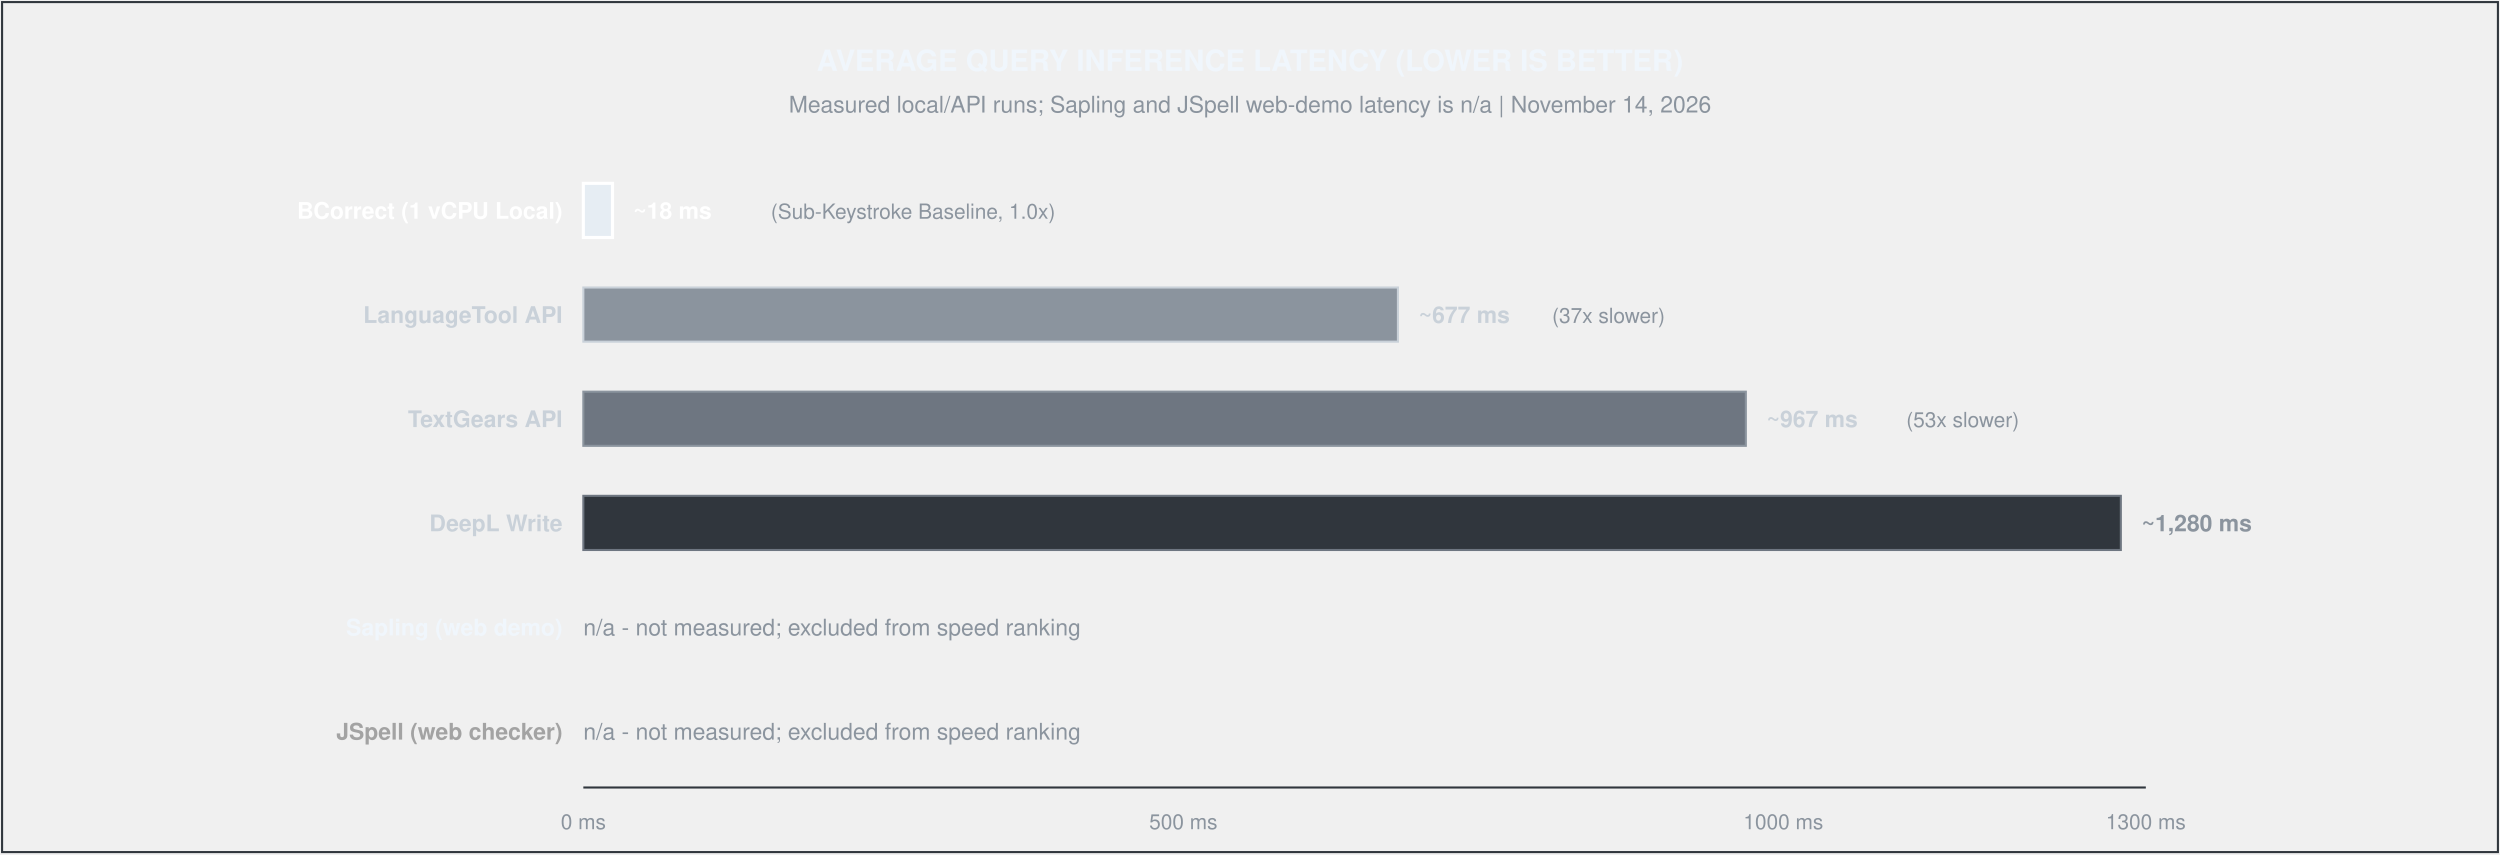
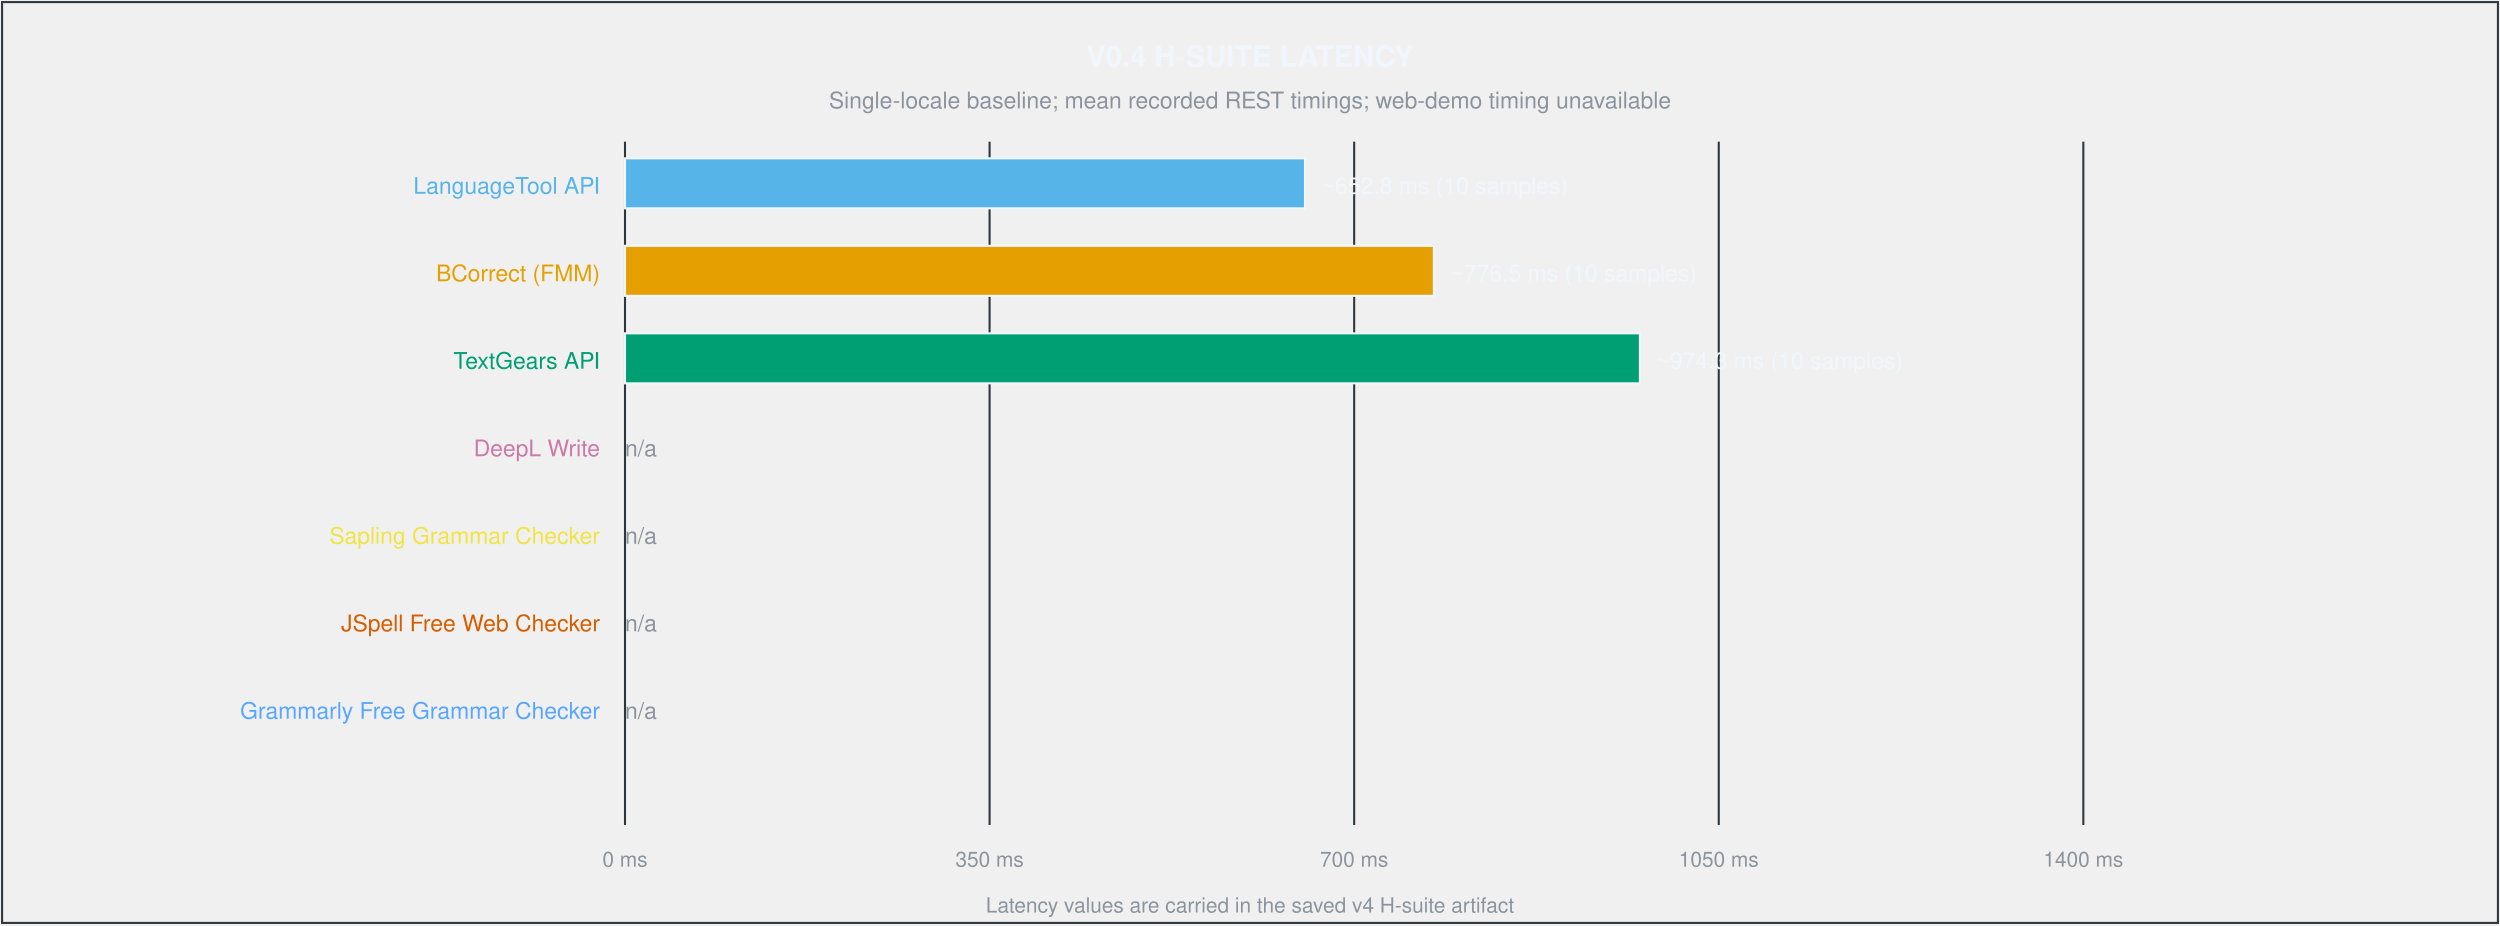
- <svg xmlns="http://www.w3.org/2000/svg" viewBox="0 0 1200 410" style="background:#0d1117; font-family:-apple-system,BlinkMacSystemFont,'Segoe UI',Helvetica,Arial,sans-serif;">
-   <rect x="1" y="1" width="1198" height="408" fill="none" stroke="#30363d" stroke-width="1" />
-   <text x="600" y="34" fill="#f0f6fc" font-size="14" font-weight="700" text-anchor="middle">AVERAGE QUERY INFERENCE LATENCY (LOWER IS BETTER)</text>
-   <text x="600" y="54" fill="#8b949e" font-size="11" text-anchor="middle">Measured local/API runs; Sapling and JSpell web-demo latency is n/a | November 14, 2026</text>
-   <text x="270" y="105" fill="#ffffff" font-size="11" font-weight="700" text-anchor="end">BCorrect (1 vCPU Local)</text>
-   <rect x="280" y="88" width="14" height="26" fill="#e6edf3" stroke="#ffffff" stroke-width="1.5" />
-   <text x="304" y="105" fill="#ffffff" font-size="11" font-weight="700">~18 ms</text>
-   <text x="370" y="105" fill="#8b949e" font-size="10">(Sub-Keystroke Baseline, 1.0x)</text>
-   <text x="270" y="155" fill="#c9d1d9" font-size="11" font-weight="600" text-anchor="end">LanguageTool API</text>
-   <rect x="280" y="138" width="391" height="26" fill="#8b949e" stroke="#c9d1d9" stroke-width="1" />
-   <text x="681" y="155" fill="#c9d1d9" font-size="11" font-weight="600">~677 ms</text>
-   <text x="745" y="155" fill="#8b949e" font-size="10">(37x slower)</text>
-   <text x="270" y="205" fill="#c9d1d9" font-size="11" font-weight="600" text-anchor="end">TextGears API</text>
-   <rect x="280" y="188" width="558" height="26" fill="#6e7681" stroke="#8b949e" stroke-width="1" />
-   <text x="848" y="205" fill="#c9d1d9" font-size="11" font-weight="600">~967 ms</text>
-   <text x="915" y="205" fill="#8b949e" font-size="10">(53x slower)</text>
-   <text x="270" y="255" fill="#c9d1d9" font-size="11" font-weight="600" text-anchor="end">DeepL Write</text>
-   <rect x="280" y="238" width="738" height="26" fill="#30363d" stroke="#6e7681" stroke-width="1" />
-   <text x="1028" y="255" fill="#8b949e" font-size="11" font-weight="600">~1,280 ms</text>
-   <text x="270" y="305" fill="#f0f6fc" font-size="11" font-weight="600" text-anchor="end">Sapling (web demo)</text>
-   <text x="280" y="305" fill="#8b949e" font-size="11">n/a - not measured; excluded from speed ranking</text>
-   <text x="270" y="355" fill="#a3a3a3" font-size="11" font-weight="600" text-anchor="end">JSpell (web checker)</text>
-   <text x="280" y="355" fill="#8b949e" font-size="11">n/a - not measured; excluded from speed ranking</text>
-   <line x1="280" y1="378" x2="1030" y2="378" stroke="#30363d" stroke-width="1" />
-   <text x="280" y="398" fill="#8b949e" font-size="10" text-anchor="middle">0 ms</text>
-   <text x="568" y="398" fill="#8b949e" font-size="10" text-anchor="middle">500 ms</text>
-   <text x="856" y="398" fill="#8b949e" font-size="10" text-anchor="middle">1000 ms</text>
-   <text x="1030" y="398" fill="#8b949e" font-size="10" text-anchor="middle">1300 ms</text>
+ <svg xmlns="http://www.w3.org/2000/svg" viewBox="0 0 1200 444" style="background:#0d1117; font-family:-apple-system,BlinkMacSystemFont,'Segoe UI',Helvetica,Arial,sans-serif;">
+   <rect x="1" y="1" width="1198" height="442" fill="none" stroke="#30363d" stroke-width="1" />
+   <text x="600" y="32" fill="#f0f6fc" font-size="14" font-weight="700" text-anchor="middle">V0.4 H-SUITE LATENCY</text>
+   <text x="600" y="52" fill="#8b949e" font-size="11" text-anchor="middle">Single-locale baseline; mean recorded REST timings; web-demo timing unavailable</text>
+   <line x1="300" y1="68" x2="300" y2="396" stroke="#30363d" stroke-width="1" />
+   <text x="300" y="416" fill="#8b949e" font-size="10" text-anchor="middle">0 ms</text>
+   <line x1="475" y1="68" x2="475" y2="396" stroke="#30363d" stroke-width="1" />
+   <text x="475" y="416" fill="#8b949e" font-size="10" text-anchor="middle">350 ms</text>
+   <line x1="650" y1="68" x2="650" y2="396" stroke="#30363d" stroke-width="1" />
+   <text x="650" y="416" fill="#8b949e" font-size="10" text-anchor="middle">700 ms</text>
+   <line x1="825" y1="68" x2="825" y2="396" stroke="#30363d" stroke-width="1" />
+   <text x="825" y="416" fill="#8b949e" font-size="10" text-anchor="middle">1050 ms</text>
+   <line x1="1000" y1="68" x2="1000" y2="396" stroke="#30363d" stroke-width="1" />
+   <text x="1000" y="416" fill="#8b949e" font-size="10" text-anchor="middle">1400 ms</text>
+   <text x="288" y="93" fill="#56B4E9" font-size="11" text-anchor="end">LanguageTool API</text>
+   <rect x="300" y="76" width="326.40" height="24" fill="#56B4E9" stroke="#f0f6fc" stroke-width="1" />
+   <text x="634.40" y="93" fill="#f0f6fc" font-size="11">~652.8 ms (10 samples)</text>
+   <text x="288" y="135" fill="#E69F00" font-size="11" text-anchor="end">BCorrect (FMM)</text>
+   <rect x="300" y="118" width="388.25" height="24" fill="#E69F00" stroke="#f0f6fc" stroke-width="1" />
+   <text x="696.25" y="135" fill="#f0f6fc" font-size="11">~776.5 ms (10 samples)</text>
+   <text x="288" y="177" fill="#009E73" font-size="11" text-anchor="end">TextGears API</text>
+   <rect x="300" y="160" width="487.15" height="24" fill="#009E73" stroke="#f0f6fc" stroke-width="1" />
+   <text x="795.15" y="177" fill="#f0f6fc" font-size="11">~974.3 ms (10 samples)</text>
+   <text x="288" y="219" fill="#CC79A7" font-size="11" text-anchor="end">DeepL Write</text>
+   <text x="300" y="219" fill="#8b949e" font-size="11">n/a</text>
+   <text x="288" y="261" fill="#F0E442" font-size="11" text-anchor="end">Sapling Grammar Checker</text>
+   <text x="300" y="261" fill="#8b949e" font-size="11">n/a</text>
+   <text x="288" y="303" fill="#D55E00" font-size="11" text-anchor="end">JSpell Free Web Checker</text>
+   <text x="300" y="303" fill="#8b949e" font-size="11">n/a</text>
+   <text x="288" y="345" fill="#58a6ff" font-size="11" text-anchor="end">Grammarly Free Grammar Checker</text>
+   <text x="300" y="345" fill="#8b949e" font-size="11">n/a</text>
+   <text x="600" y="438" fill="#8b949e" font-size="10" text-anchor="middle">Latency values are carried in the saved v4 H-suite artifact</text>
</svg>
